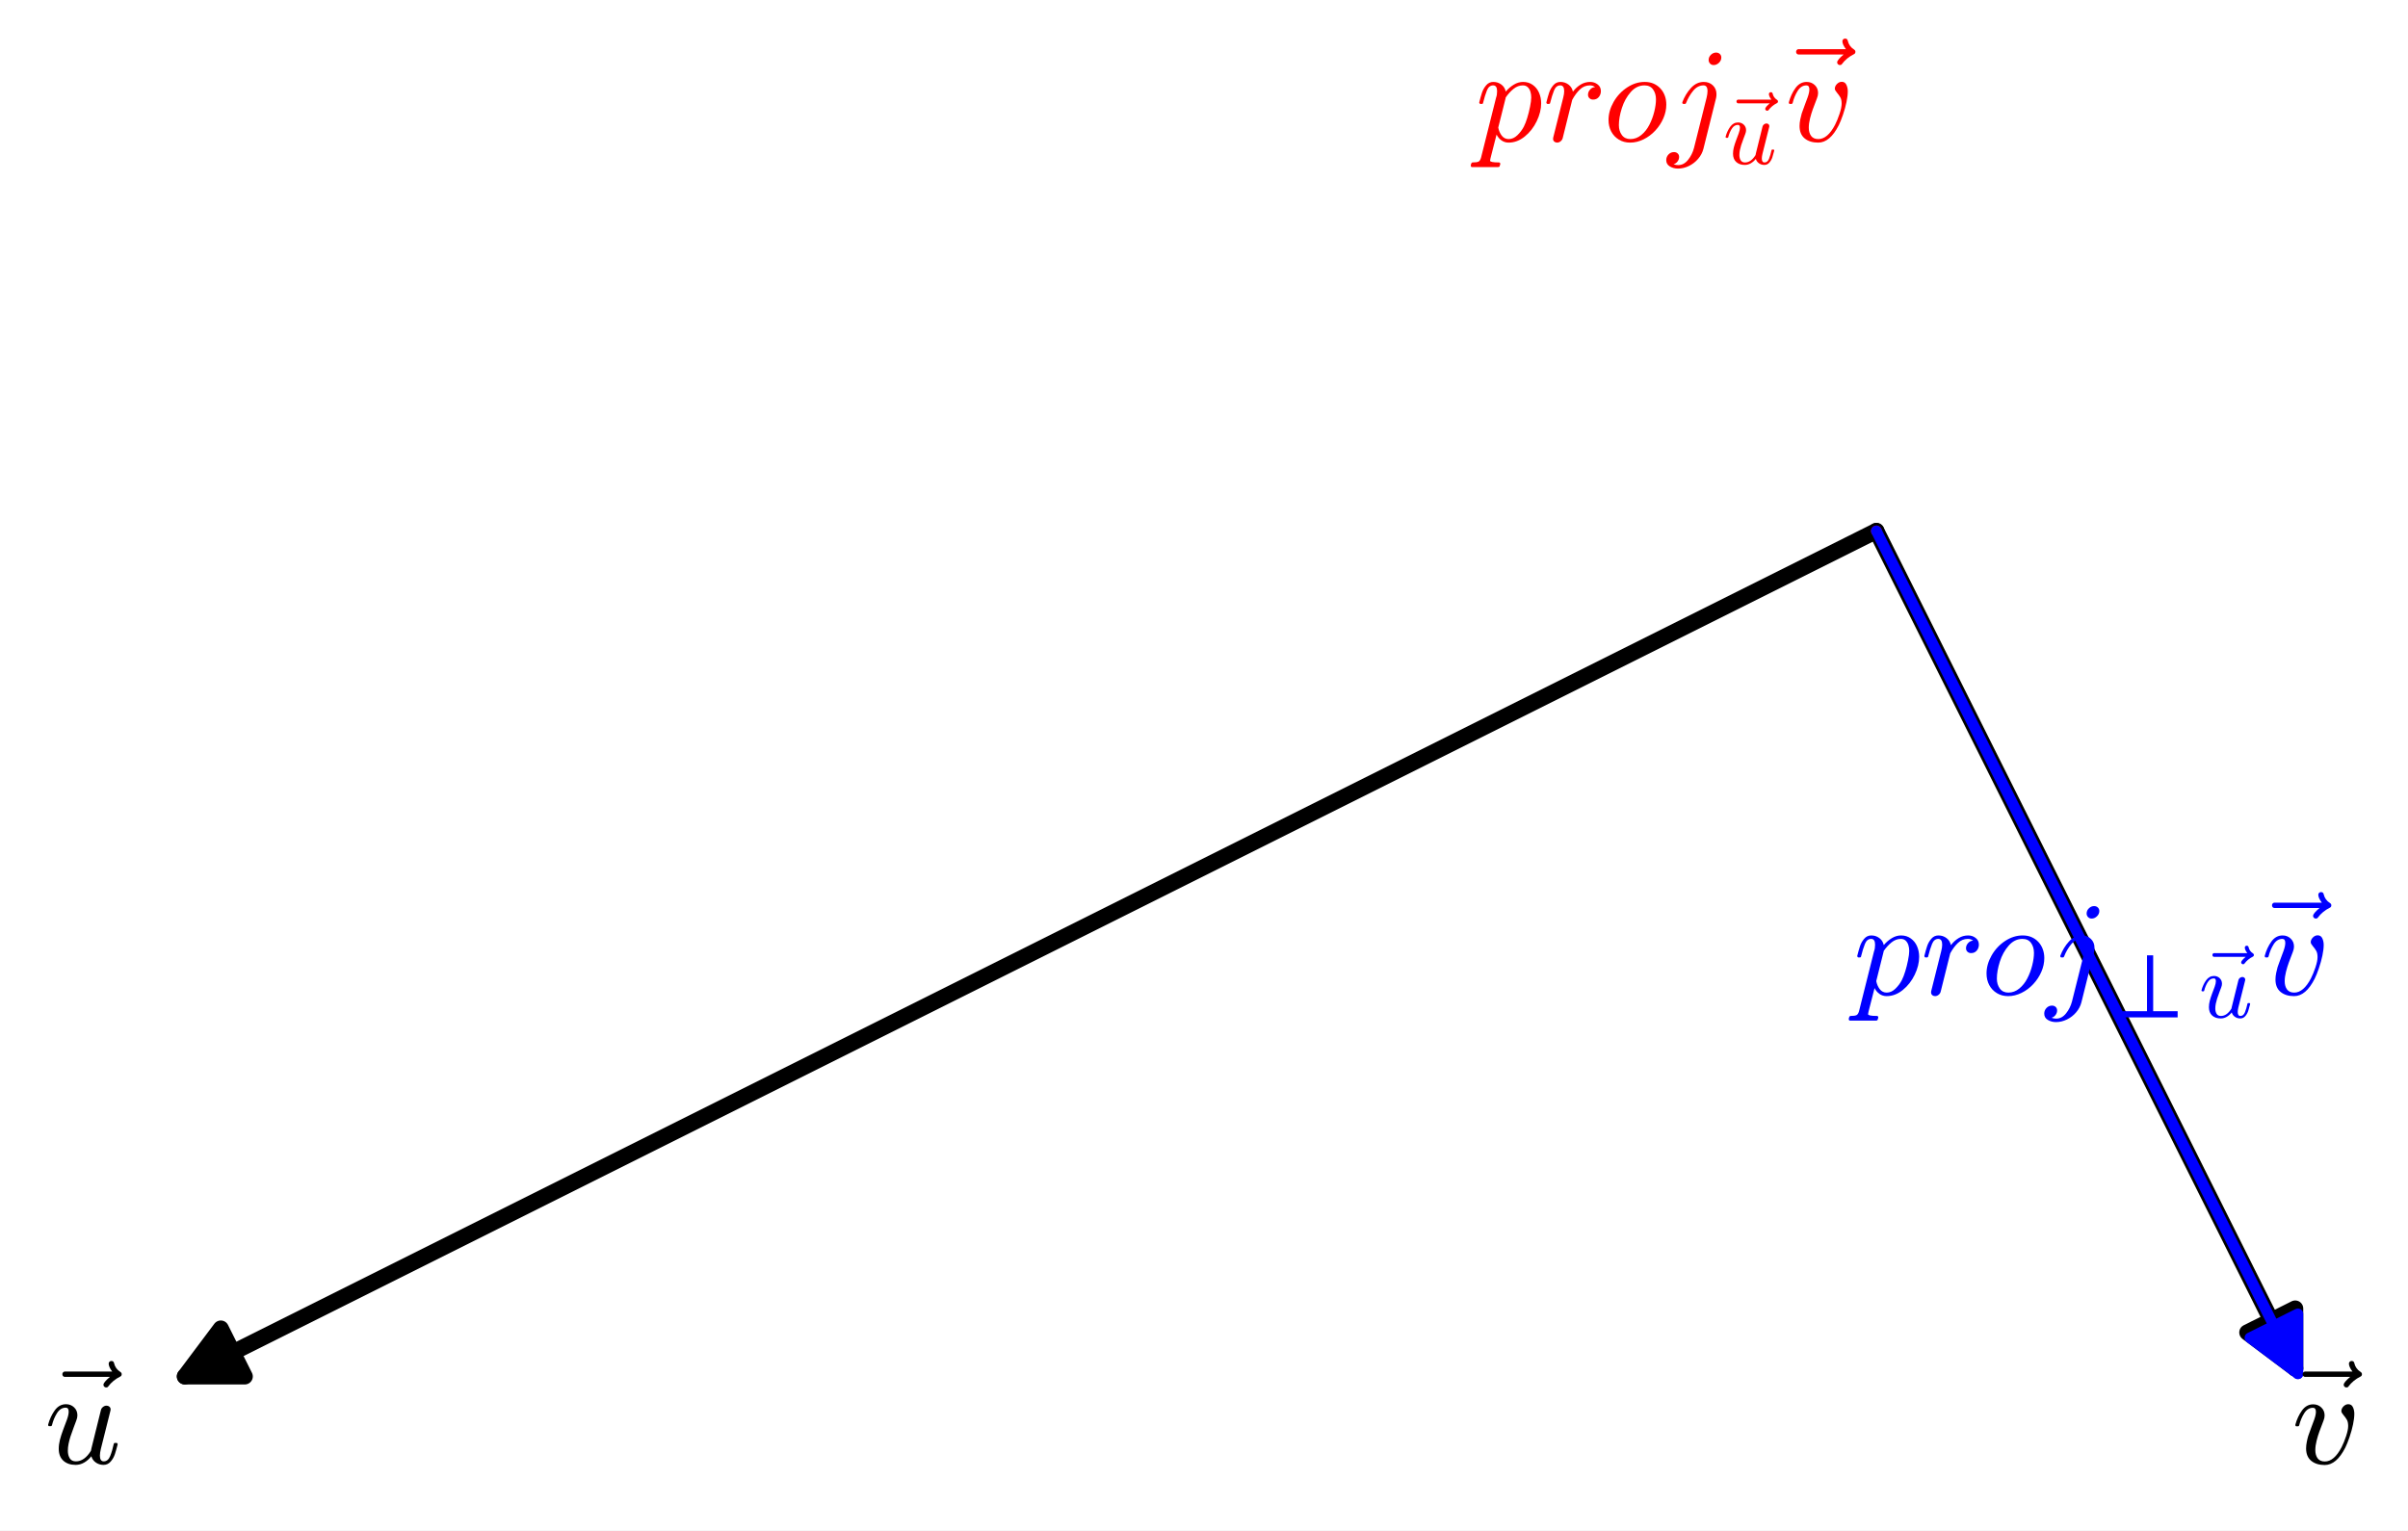
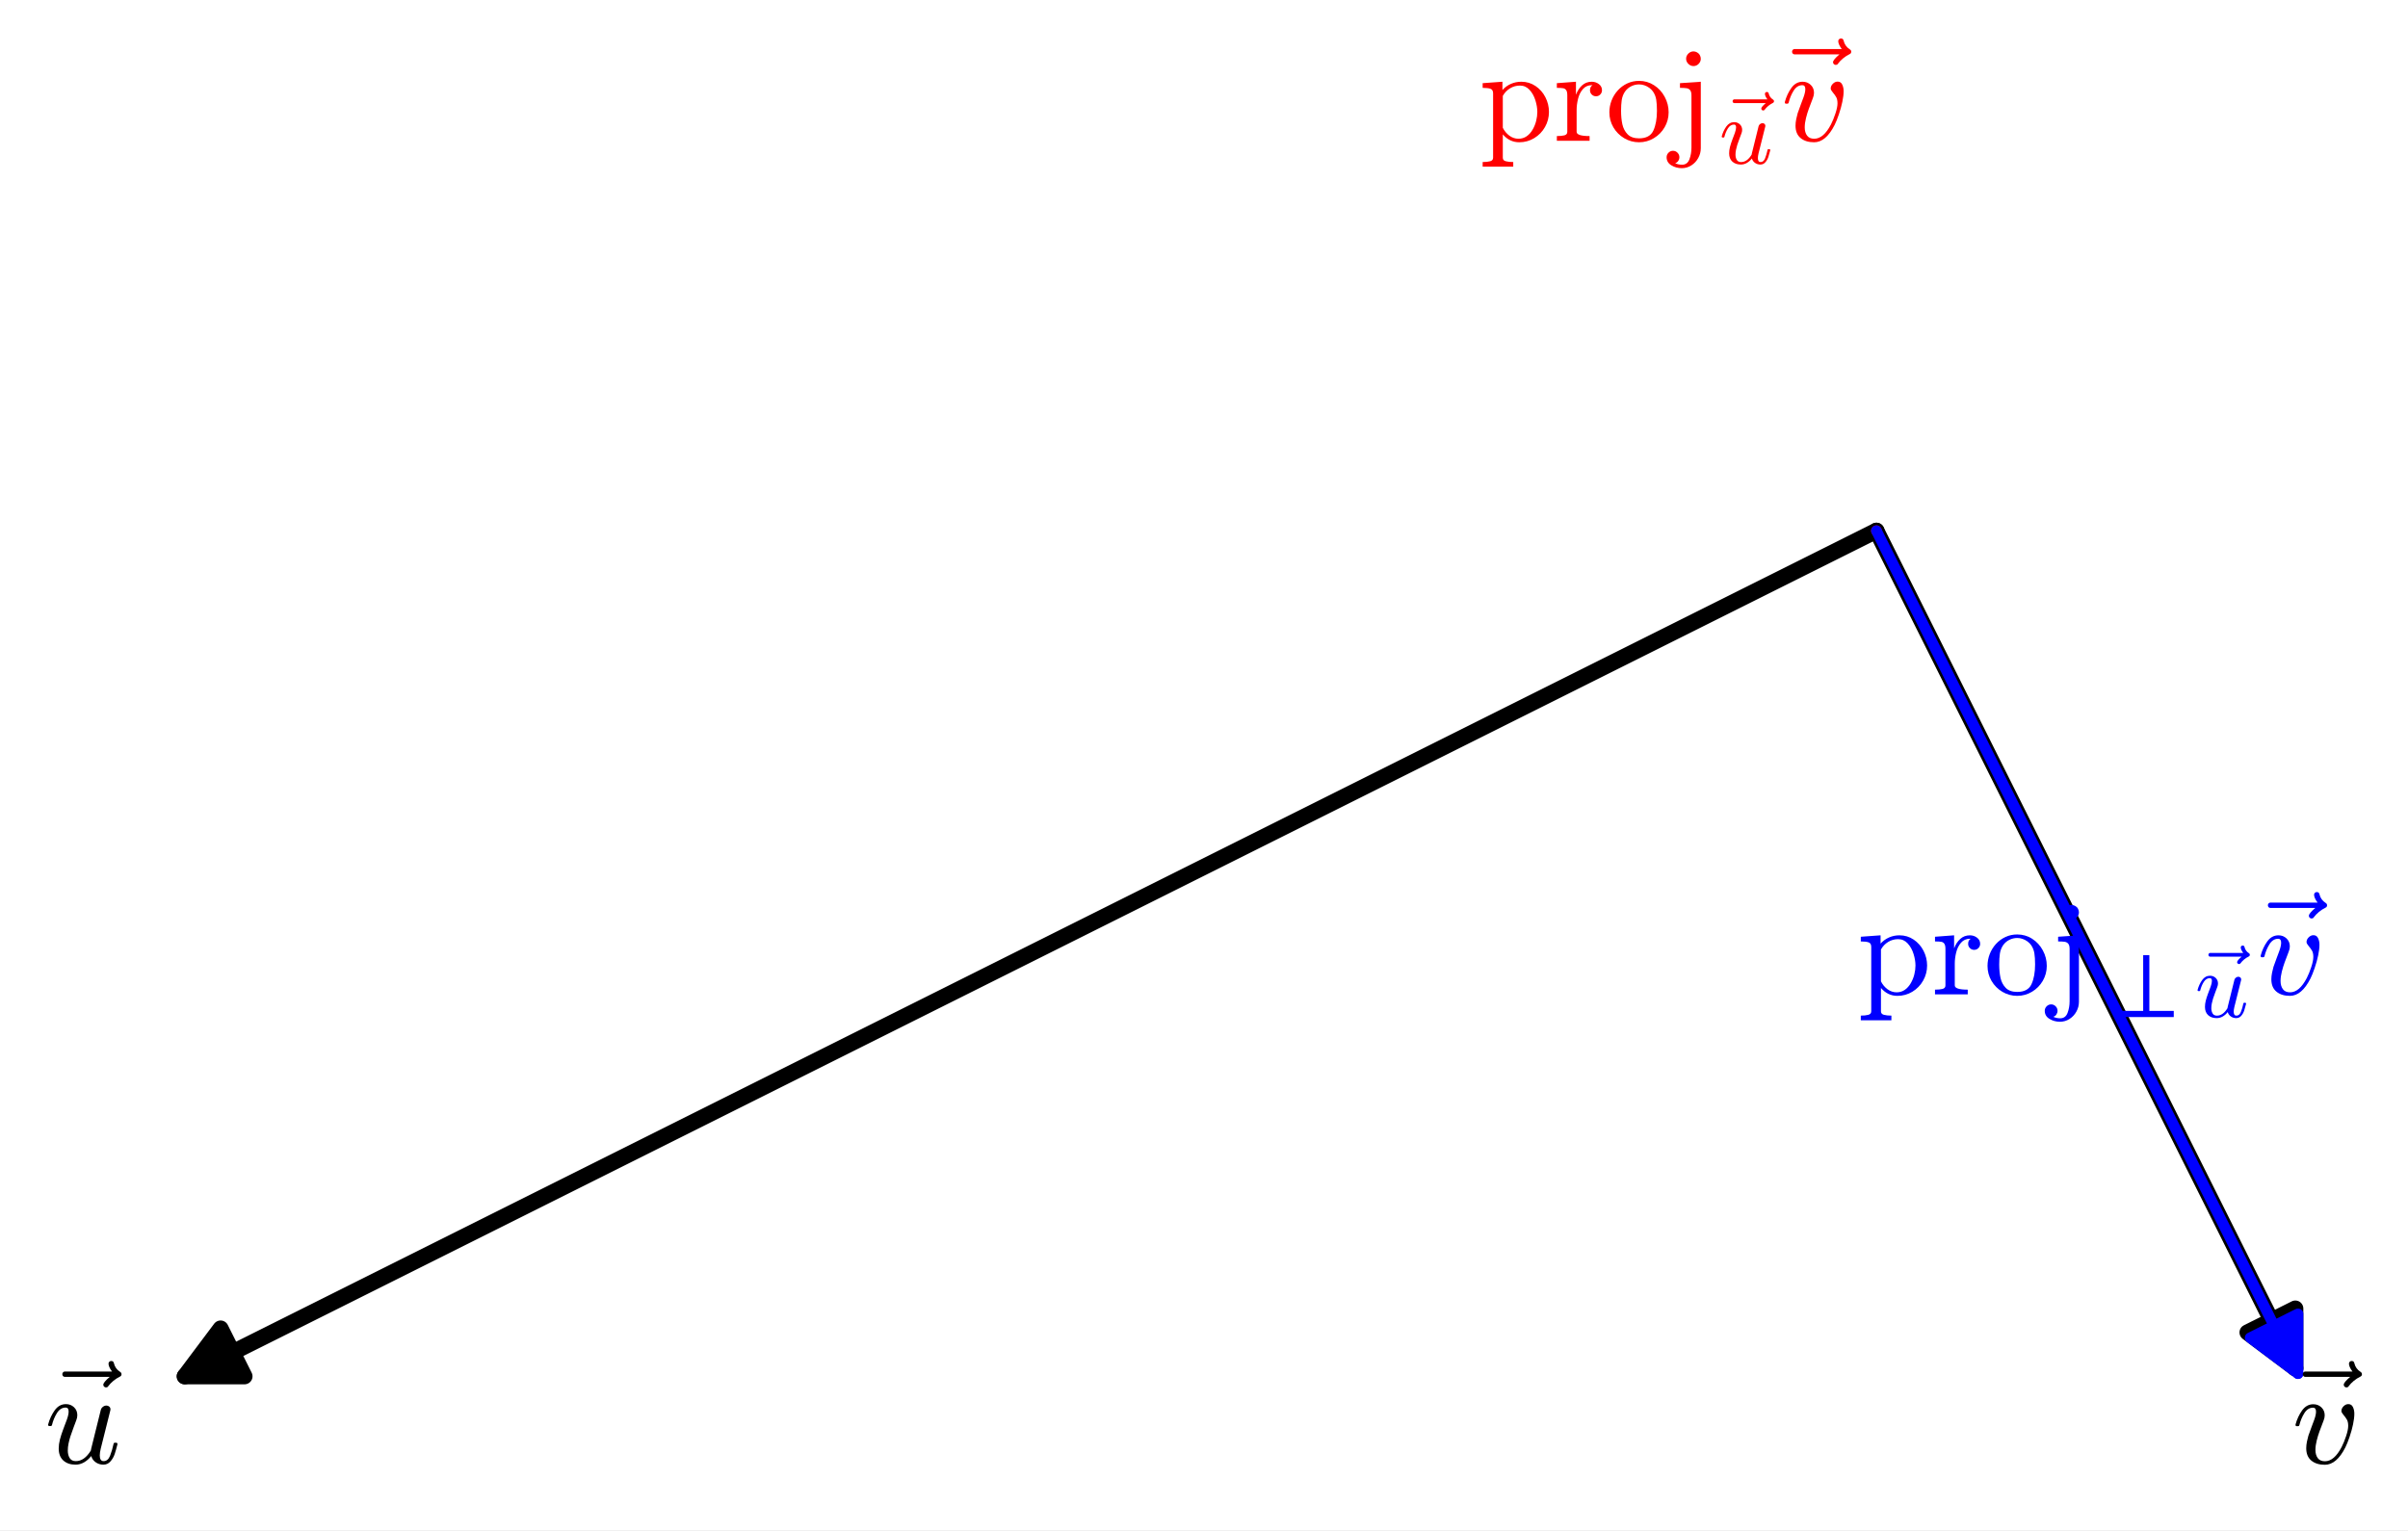
- <svg xmlns="http://www.w3.org/2000/svg" xmlns:xlink="http://www.w3.org/1999/xlink" width="449.37pt" height="285.709pt" viewBox="0 0 449.37 285.709" version="1.1">
+ <svg xmlns="http://www.w3.org/2000/svg" xmlns:xlink="http://www.w3.org/1999/xlink" width="450.46pt" height="286.328pt" viewBox="0 0 450.46 286.328" version="1.1">
  <defs>
    <style type="text/css">*{stroke-linejoin: round; stroke-linecap: butt}</style>
  </defs>
  <g id="figure_1">
    <g id="patch_1">
-       <path d="M 0 285.709  L 449.37 285.709  L 449.37 0  L 0 0  z " style="fill: #ffffff" />
+       <path d="M 0 286.328  L 450.46 286.328  L 450.46 0  L 0 0  z " style="fill: #ffffff" />
    </g>
    <g id="axes_1">
      <g id="patch_2">
-         <path d="M 7.2 271.35  L 442.17 271.35  L 442.17 14.511  L 7.2 14.511  z " style="fill: #ffffff" />
+         <path d="M 7.2 271.982  L 443.26 271.982  L 443.26 14.498  L 7.2 14.498  z " style="fill: #ffffff" />
      </g>
      <g id="matplotlib.axis_1" />
      <g id="matplotlib.axis_2" />
      <g id="patch_3">
-         <path d="M 350.157 99.115  Q 190.827 178.78 34.498 256.945  " clip-path="url(#p47ffc37641)" style="fill: none; stroke: #000000; stroke-width: 3; stroke-linecap: round" />
-         <path d="M 45.678 256.945  L 34.498 256.945  L 41.206 248  L 45.678 256.945  z " clip-path="url(#p47ffc37641)" style="stroke: #000000; stroke-width: 3; stroke-linecap: round" />
+         <path d="M 351.017 99.315  Q 191.288 179.179 34.559 257.544  " clip-path="url(#p858b671c17)" style="fill: none; stroke: #000000; stroke-width: 3; stroke-linecap: round" />
+         <path d="M 45.739 257.544  L 34.559 257.544  L 41.267 248.599  L 45.739 257.544  z " clip-path="url(#p858b671c17)" style="stroke: #000000; stroke-width: 3; stroke-linecap: round" />
      </g>
      <g id="patch_4">
-         <path d="M 350.157 99.115  Q 389.99 178.78 428.322 255.445  " clip-path="url(#p47ffc37641)" style="fill: none; stroke: #000000; stroke-width: 3; stroke-linecap: round" />
-         <path d="M 428.322 244.264  L 428.322 255.445  L 419.378 248.736  L 428.322 244.264  z " clip-path="url(#p47ffc37641)" style="stroke: #000000; stroke-width: 3; stroke-linecap: round" />
+         <path d="M 351.017 99.315  Q 390.949 179.179 429.381 256.044  " clip-path="url(#p858b671c17)" style="fill: none; stroke: #000000; stroke-width: 3; stroke-linecap: round" />
+         <path d="M 429.381 244.863  L 429.381 256.044  L 420.437 249.335  L 429.381 244.863  z " clip-path="url(#p858b671c17)" style="stroke: #000000; stroke-width: 3; stroke-linecap: round" />
      </g>
      <g id="patch_5">
-         <path d="M 350.157 99.115  Q 350.157 99.115 350.157 99.115  " clip-path="url(#p47ffc37641)" style="fill: none; stroke: #ff0000; stroke-width: 2; stroke-linecap: round" />
+         <path d="M 351.017 99.315  Q 351.017 99.315 351.017 99.315  " clip-path="url(#p858b671c17)" style="fill: none; stroke: #ff0000; stroke-width: 2; stroke-linecap: round" />
      </g>
      <g id="patch_6">
-         <path d="M 350.157 99.115  Q 389.99 178.78 428.822 256.445  " clip-path="url(#p47ffc37641)" style="fill: none; stroke: #0000ff; stroke-width: 2; stroke-linecap: round" />
-         <path d="M 428.822 245.264  L 428.822 256.445  L 419.878 249.736  L 428.822 245.264  z " clip-path="url(#p47ffc37641)" style="fill: #0000ff; stroke: #0000ff; stroke-width: 2; stroke-linecap: round" />
+         <path d="M 351.017 99.315  Q 390.949 179.179 429.881 257.044  " clip-path="url(#p858b671c17)" style="fill: none; stroke: #0000ff; stroke-width: 2; stroke-linecap: round" />
+         <path d="M 429.881 245.863  L 429.881 257.044  L 420.937 250.335  L 429.881 245.863  z " clip-path="url(#p858b671c17)" style="fill: #0000ff; stroke: #0000ff; stroke-width: 2; stroke-linecap: round" />
      </g>
      <g id="text_1">
-         <g transform="translate(8.314809 273.3095) scale(0.25 -0.25)">
+         <g transform="translate(8.335775 273.9284) scale(0.25 -0.25)">
          <defs>
            <path id="Cmmi10-7e" d="M 1281 3809  Q 1231 3809 1198 3846  Q 1166 3884 1166 3938  Q 1166 3984 1198 4023  Q 1231 4063 1281 4063  L 3547 4063  Q 3378 4291 3378 4441  Q 3378 4497 3417 4533  Q 3456 4569 3506 4569  Q 3613 4569 3634 4469  Q 3697 4194 3938 4044  Q 4000 4003 4000 3938  Q 4000 3859 3938 3828  Q 3575 3647 3353 3347  Q 3328 3303 3256 3303  Q 3209 3303 3168 3340  Q 3128 3378 3128 3431  Q 3128 3547 3438 3809  L 1281 3809  z " transform="scale(0.015625)" />
            <path id="Cmmi10-75" d="M 678 697  Q 678 906 734 1126  Q 791 1347 892 1617  Q 994 1888 1069 2088  Q 1153 2322 1153 2472  Q 1153 2663 1013 2663  Q 759 2663 595 2402  Q 431 2141 353 1819  Q 341 1778 300 1778  L 225 1778  Q 172 1778 172 1838  L 172 1856  Q 275 2238 487 2533  Q 700 2828 1025 2828  Q 1253 2828 1411 2678  Q 1569 2528 1569 2297  Q 1569 2178 1516 2047  Q 1488 1969 1388 1706  Q 1288 1444 1234 1272  Q 1181 1100 1147 934  Q 1113 769 1113 603  Q 1113 391 1203 244  Q 1294 97 1497 97  Q 1906 97 2216 603  Q 2222 628 2226 651  Q 2231 675 2234 697  L 2694 2553  Q 2716 2638 2794 2698  Q 2872 2759 2963 2759  Q 3041 2759 3098 2709  Q 3156 2659 3156 2578  Q 3156 2541 3150 2528  L 2688 684  Q 2644 494 2644 372  Q 2644 97 2828 97  Q 3034 97 3136 351  Q 3238 606 3309 941  Q 3322 978 3359 978  L 3438 978  Q 3463 978 3478 956  Q 3494 934 3494 916  Q 3425 641 3361 444  Q 3297 247 3159 87  Q 3022 -72 2816 -72  Q 2613 -72 2452 39  Q 2291 150 2234 341  Q 2088 153 1894 40  Q 1700 -72 1484 -72  Q 1116 -72 897 129  Q 678 331 678 697  z " transform="scale(0.015625)" />
          </defs>
          <use xlink:href="#Cmmi10-7e" transform="translate(-4.924316 5.609375)" />
          <use xlink:href="#Cmmi10-75" transform="translate(0 0.53125)" />
        </g>
      </g>
      <g id="text_2">
-         <g transform="translate(427.6803 273.3095) scale(0.25 -0.25)">
+         <g transform="translate(428.7495 273.9284) scale(0.25 -0.25)">
          <defs>
            <path id="Cmmi10-76" d="M 684 722  Q 684 866 718 1037  Q 753 1209 787 1320  Q 822 1431 944 1753  Q 1066 2075 1069 2088  Q 1153 2322 1153 2472  Q 1153 2663 1013 2663  Q 759 2663 595 2402  Q 431 2141 353 1819  Q 341 1778 300 1778  L 225 1778  Q 172 1778 172 1838  L 172 1856  Q 275 2238 487 2533  Q 700 2828 1025 2828  Q 1253 2828 1411 2678  Q 1569 2528 1569 2297  Q 1569 2178 1516 2047  Q 1391 1722 1319 1526  Q 1247 1331 1186 1089  Q 1125 847 1125 641  Q 1125 400 1236 248  Q 1347 97 1581 97  Q 2025 97 2381 781  Q 2494 1003 2594 1303  Q 2694 1603 2694 1791  Q 2694 1984 2631 2092  Q 2569 2200 2469 2317  Q 2369 2434 2369 2503  Q 2369 2628 2472 2731  Q 2575 2834 2700 2834  Q 2853 2834 2920 2693  Q 2988 2553 2988 2375  Q 2988 2163 2927 1869  Q 2866 1575 2758 1259  Q 2650 944 2559 763  Q 2138 -72 1575 -72  Q 1172 -72 928 129  Q 684 331 684 722  z " transform="scale(0.015625)" />
          </defs>
          <use xlink:href="#Cmmi10-7e" transform="translate(-10.12158 5.609375)" />
          <use xlink:href="#Cmmi10-76" transform="translate(0 0.4375)" />
        </g>
      </g>
      <g id="text_3">
-         <g style="fill: #ff0000" transform="translate(275.3248 26.45) scale(0.25 -0.25)">
+         <g style="fill: #ff0000" transform="translate(276.7095 26.45) scale(0.25 -0.25)">
          <defs>
-             <path id="Cmmi10-70" d="M -159 -1241  Q -219 -1241 -219 -1159  Q -197 -1019 -134 -1019  Q 66 -1019 145 -983  Q 225 -947 269 -800  L 991 2081  Q 1038 2200 1038 2388  Q 1038 2663 850 2663  Q 650 2663 553 2423  Q 456 2184 366 1819  Q 366 1778 313 1778  L 238 1778  Q 222 1778 203 1801  Q 184 1825 184 1844  Q 253 2122 317 2315  Q 381 2509 517 2668  Q 653 2828 856 2828  Q 1075 2828 1240 2704  Q 1406 2581 1453 2369  Q 1628 2572 1840 2700  Q 2053 2828 2278 2828  Q 2547 2828 2745 2684  Q 2944 2541 3044 2308  Q 3144 2075 3144 1806  Q 3144 1394 2933 953  Q 2722 513 2361 220  Q 2000 -72 1588 -72  Q 1400 -72 1248 34  Q 1097 141 1013 313  L 722 -825  Q 706 -919 703 -934  Q 703 -1019 1125 -1019  Q 1191 -1019 1191 -1100  Q 1169 -1184 1155 -1212  Q 1141 -1241 1081 -1241  L -159 -1241  z M 1594 97  Q 1816 97 2006 280  Q 2197 463 2316 691  Q 2403 863 2479 1111  Q 2556 1359 2612 1640  Q 2669 1922 2669 2088  Q 2669 2234 2630 2362  Q 2591 2491 2502 2577  Q 2413 2663 2266 2663  Q 2031 2663 1823 2495  Q 1616 2328 1447 2081  L 1447 2059  L 1094 647  Q 1138 419 1263 258  Q 1388 97 1594 97  z " transform="scale(0.015625)" />
-             <path id="Cmmi10-72" d="M 494 109  Q 494 147 500 166  L 978 2075  Q 1025 2253 1025 2388  Q 1025 2663 838 2663  Q 638 2663 541 2423  Q 444 2184 353 1819  Q 353 1800 334 1789  Q 316 1778 300 1778  L 225 1778  Q 203 1778 187 1801  Q 172 1825 172 1844  Q 241 2122 305 2315  Q 369 2509 505 2668  Q 641 2828 844 2828  Q 1066 2828 1233 2700  Q 1400 2572 1441 2363  Q 1603 2575 1811 2701  Q 2019 2828 2266 2828  Q 2469 2828 2623 2709  Q 2778 2591 2778 2388  Q 2778 2225 2676 2104  Q 2575 1984 2406 1984  Q 2303 1984 2233 2048  Q 2163 2113 2163 2216  Q 2163 2356 2266 2467  Q 2369 2578 2503 2578  Q 2400 2663 2253 2663  Q 1978 2663 1775 2467  Q 1572 2272 1409 1972  L 953 141  Q 931 53 854 -9  Q 778 -72 684 -72  Q 606 -72 550 -22  Q 494 28 494 109  z " transform="scale(0.015625)" />
-             <path id="Cmmi10-6f" d="M 1288 -72  Q 984 -72 748 72  Q 513 216 384 459  Q 256 703 256 1013  Q 256 1447 498 1872  Q 741 2297 1142 2562  Q 1544 2828 1984 2828  Q 2222 2828 2408 2747  Q 2594 2666 2731 2519  Q 2869 2372 2942 2175  Q 3016 1978 3016 1747  Q 3016 1413 2875 1089  Q 2734 766 2489 502  Q 2244 238 1928 83  Q 1613 -72 1288 -72  z M 1300 97  Q 1584 97 1820 290  Q 2056 484 2207 779  Q 2359 1075 2440 1403  Q 2522 1731 2522 1997  Q 2522 2275 2383 2469  Q 2244 2663 1972 2663  Q 1597 2663 1315 2342  Q 1034 2022 892 1576  Q 750 1131 750 763  Q 750 484 892 290  Q 1034 97 1300 97  z " transform="scale(0.015625)" />
-             <path id="Cmmi10-6a" d="M -84 -909  Q -84 -753 23 -639  Q 131 -525 288 -525  Q 391 -525 461 -589  Q 531 -653 531 -756  Q 531 -878 454 -976  Q 378 -1075 263 -1106  Q 375 -1147 488 -1147  Q 759 -1147 959 -895  Q 1159 -644 1241 -331  L 1844 2075  Q 1888 2259 1888 2388  Q 1888 2663 1697 2663  Q 1416 2663 1205 2408  Q 994 2153 863 1819  Q 850 1778 813 1778  L 738 1778  Q 684 1778 684 1838  L 684 1856  Q 828 2241 1093 2534  Q 1359 2828 1709 2828  Q 1975 2828 2145 2662  Q 2316 2497 2316 2241  Q 2316 2150 2297 2059  L 1691 -372  Q 1625 -631 1440 -847  Q 1256 -1063 1000 -1188  Q 744 -1313 475 -1313  Q 259 -1313 87 -1209  Q -84 -1106 -84 -909  z M 1941 3878  Q 1941 4019 2050 4125  Q 2159 4231 2297 4231  Q 2406 4231 2476 4164  Q 2547 4097 2547 3994  Q 2547 3850 2433 3742  Q 2319 3634 2181 3634  Q 2078 3634 2009 3706  Q 1941 3778 1941 3878  z " transform="scale(0.015625)" />
+             <path id="Cmr10-70" d="M 166 -1241  L 166 -1019  Q 384 -1019 525 -981  Q 666 -944 666 -813  L 666 2272  Q 666 2447 541 2490  Q 416 2534 166 2534  L 166 2759  L 1113 2828  L 1113 2431  Q 1288 2625 1520 2726  Q 1753 2828 2016 2828  Q 2394 2828 2697 2623  Q 3000 2419 3170 2086  Q 3341 1753 3341 1381  Q 3341 994 3152 659  Q 2963 325 2636 126  Q 2309 -72 1919 -72  Q 1453 -72 1131 306  L 1131 -813  Q 1131 -944 1273 -981  Q 1416 -1019 1631 -1019  L 1631 -1241  L 166 -1241  z M 1131 622  Q 1244 394 1444 245  Q 1644 97 1881 97  Q 2103 97 2273 215  Q 2444 334 2559 534  Q 2675 734 2729 954  Q 2784 1175 2784 1381  Q 2784 1638 2692 1936  Q 2600 2234 2411 2439  Q 2222 2644 1953 2644  Q 1694 2644 1476 2511  Q 1259 2378 1131 2150  L 1131 622  z " transform="scale(0.015625)" />
+             <path id="Cmr10-72" d="M 166 0  L 166 225  Q 384 225 525 259  Q 666 294 666 428  L 666 2175  Q 666 2347 614 2423  Q 563 2500 466 2517  Q 369 2534 166 2534  L 166 2759  L 1081 2828  L 1081 2203  Q 1184 2481 1375 2654  Q 1566 2828 1838 2828  Q 2028 2828 2178 2715  Q 2328 2603 2328 2419  Q 2328 2303 2245 2217  Q 2163 2131 2041 2131  Q 1922 2131 1837 2215  Q 1753 2300 1753 2419  Q 1753 2591 1875 2663  L 1838 2663  Q 1578 2663 1414 2475  Q 1250 2288 1181 2009  Q 1113 1731 1113 1478  L 1113 428  Q 1113 225 1734 225  L 1734 0  L 166 0  z " transform="scale(0.015625)" />
+             <path id="Cmr10-6f" d="M 1600 -72  Q 1216 -72 887 123  Q 559 319 368 647  Q 178 975 178 1363  Q 178 1656 283 1928  Q 388 2200 583 2414  Q 778 2628 1037 2748  Q 1297 2869 1600 2869  Q 1994 2869 2317 2661  Q 2641 2453 2828 2104  Q 3016 1756 3016 1363  Q 3016 978 2825 648  Q 2634 319 2307 123  Q 1981 -72 1600 -72  z M 1600 116  Q 2113 116 2284 487  Q 2456 859 2456 1434  Q 2456 1756 2422 1967  Q 2388 2178 2272 2350  Q 2200 2456 2089 2536  Q 1978 2616 1854 2658  Q 1731 2700 1600 2700  Q 1400 2700 1220 2609  Q 1041 2519 922 2350  Q 803 2169 770 1951  Q 738 1734 738 1434  Q 738 1075 800 789  Q 863 503 1052 309  Q 1241 116 1600 116  z " transform="scale(0.015625)" />
+             <path id="Cmr10-6a" d="M 128 -1075  Q 275 -1147 459 -1147  Q 713 -1147 811 -889  Q 909 -631 909 -331  L 909 2175  Q 909 2347 846 2423  Q 784 2500 676 2517  Q 569 2534 359 2534  L 359 2759  L 1356 2828  L 1356 -359  Q 1356 -606 1234 -826  Q 1113 -1047 903 -1180  Q 694 -1313 447 -1313  Q 169 -1313 -56 -1175  Q -281 -1038 -281 -788  Q -281 -663 -190 -572  Q -100 -481 25 -481  Q 150 -481 240 -572  Q 331 -663 331 -788  Q 331 -884 276 -965  Q 222 -1047 128 -1075  z M 653 3928  Q 653 4069 759 4175  Q 866 4281 1006 4281  Q 1094 4281 1178 4234  Q 1263 4188 1309 4103  Q 1356 4019 1356 3928  Q 1356 3791 1253 3684  Q 1150 3578 1006 3578  Q 866 3578 759 3684  Q 653 3791 653 3928  z " transform="scale(0.015625)" />
          </defs>
-           <use xlink:href="#Cmmi10-70" transform="translate(0 0.4375)" />
-           <use xlink:href="#Cmmi10-72" transform="translate(50.29297 0.4375)" />
-           <use xlink:href="#Cmmi10-6f" transform="translate(95.41016 0.4375)" />
-           <use xlink:href="#Cmmi10-6a" transform="translate(143.7988 0.4375)" />
-           <use xlink:href="#Cmmi10-7e" transform="translate(182.1682 -13.0125) scale(0.7)" />
-           <use xlink:href="#Cmmi10-75" transform="translate(184.9121 -16.56875) scale(0.7)" />
-           <use xlink:href="#Cmmi10-7e" transform="translate(221.1923 5.609375)" />
-           <use xlink:href="#Cmmi10-76" transform="translate(231.3139 0.4375)" />
+           <use xlink:href="#Cmr10-70" transform="translate(0 0.4375)" />
+           <use xlink:href="#Cmr10-72" transform="translate(55.51758 0.4375)" />
+           <use xlink:href="#Cmr10-6f" transform="translate(94.62891 0.4375)" />
+           <use xlink:href="#Cmr10-6a" transform="translate(144.6289 0.4375)" />
+           <use xlink:href="#Cmmi10-7e" transform="translate(176.8667 -13.0125) scale(0.7)" />
+           <use xlink:href="#Cmmi10-75" transform="translate(179.6106 -16.56875) scale(0.7)" />
+           <use xlink:href="#Cmmi10-7e" transform="translate(215.8908 5.609375)" />
+           <use xlink:href="#Cmmi10-76" transform="translate(226.0124 0.4375)" />
        </g>
      </g>
      <g id="text_4">
-         <g style="fill: #0000ff" transform="translate(345.8646 185.7797) scale(0.25 -0.25)">
+         <g style="fill: #0000ff" transform="translate(347.449 186.179) scale(0.25 -0.25)">
          <defs>
            <path id="STIXGeneral-Regular-27c2" d="M 4102 0  L 333 0  L 333 422  L 2010 422  L 2010 4237  L 2432 4237  L 2432 422  L 4102 422  L 4102 0  z " transform="scale(0.015625)" />
          </defs>
-           <use xlink:href="#Cmmi10-70" transform="translate(0 0.4375)" />
-           <use xlink:href="#Cmmi10-72" transform="translate(50.29297 0.4375)" />
-           <use xlink:href="#Cmmi10-6f" transform="translate(95.41016 0.4375)" />
-           <use xlink:href="#Cmmi10-6a" transform="translate(143.7988 0.4375)" />
-           <use xlink:href="#STIXGeneral-Regular-27c2" transform="translate(197.2031 -16.56875) scale(0.7)" />
-           <use xlink:href="#Cmmi10-7e" transform="translate(255.2602 -13.0125) scale(0.7)" />
-           <use xlink:href="#Cmmi10-75" transform="translate(258.0041 -16.56875) scale(0.7)" />
-           <use xlink:href="#Cmmi10-7e" transform="translate(294.2843 5.609375)" />
-           <use xlink:href="#Cmmi10-76" transform="translate(304.4059 0.4375)" />
+           <use xlink:href="#Cmr10-70" transform="translate(0 0.4375)" />
+           <use xlink:href="#Cmr10-72" transform="translate(55.51758 0.4375)" />
+           <use xlink:href="#Cmr10-6f" transform="translate(94.62891 0.4375)" />
+           <use xlink:href="#Cmr10-6a" transform="translate(144.6289 0.4375)" />
+           <use xlink:href="#STIXGeneral-Regular-27c2" transform="translate(191.9016 -16.56875) scale(0.7)" />
+           <use xlink:href="#Cmmi10-7e" transform="translate(249.9588 -13.0125) scale(0.7)" />
+           <use xlink:href="#Cmmi10-75" transform="translate(252.7026 -16.56875) scale(0.7)" />
+           <use xlink:href="#Cmmi10-7e" transform="translate(288.9828 5.609375)" />
+           <use xlink:href="#Cmmi10-76" transform="translate(299.1044 0.4375)" />
        </g>
      </g>
    </g>
  </g>
  <defs>
-     <clipPath id="p47ffc37641">
-       <rect x="7.2" y="14.511" width="434.97" height="256.839" />
+     <clipPath id="p858b671c17">
+       <rect x="7.2" y="14.498" width="436.06" height="257.483" />
    </clipPath>
  </defs>
</svg>
